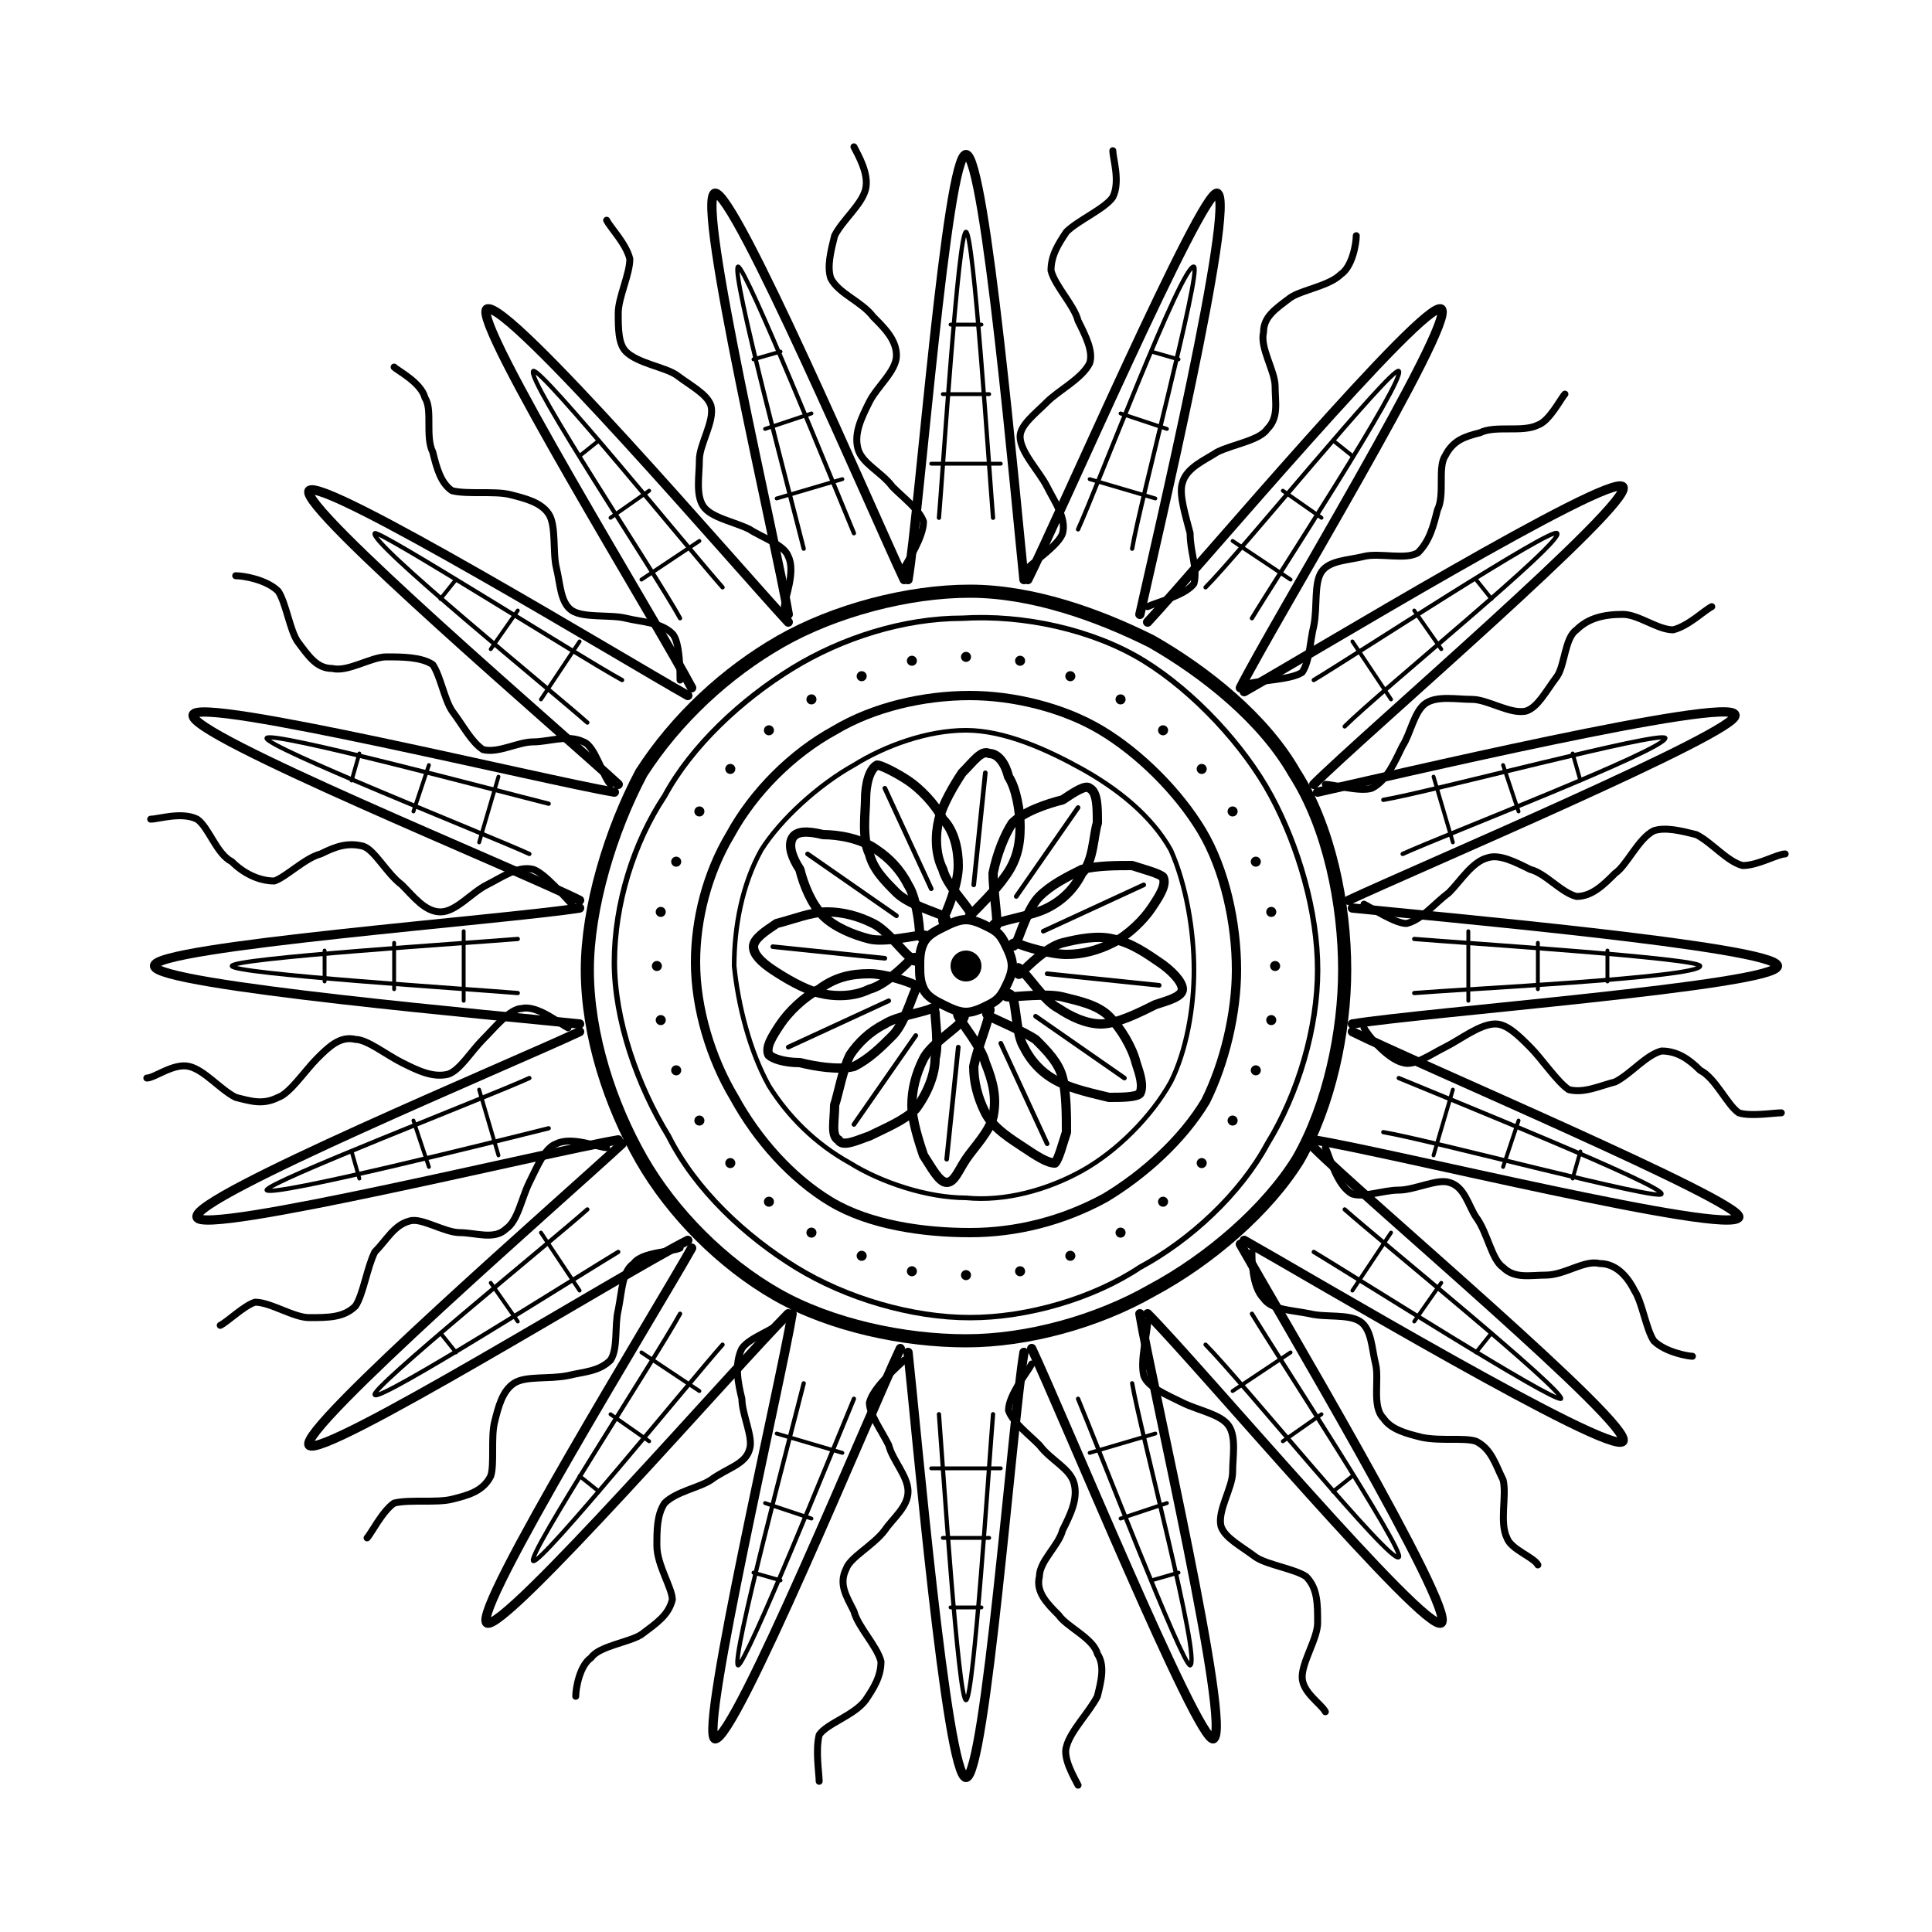
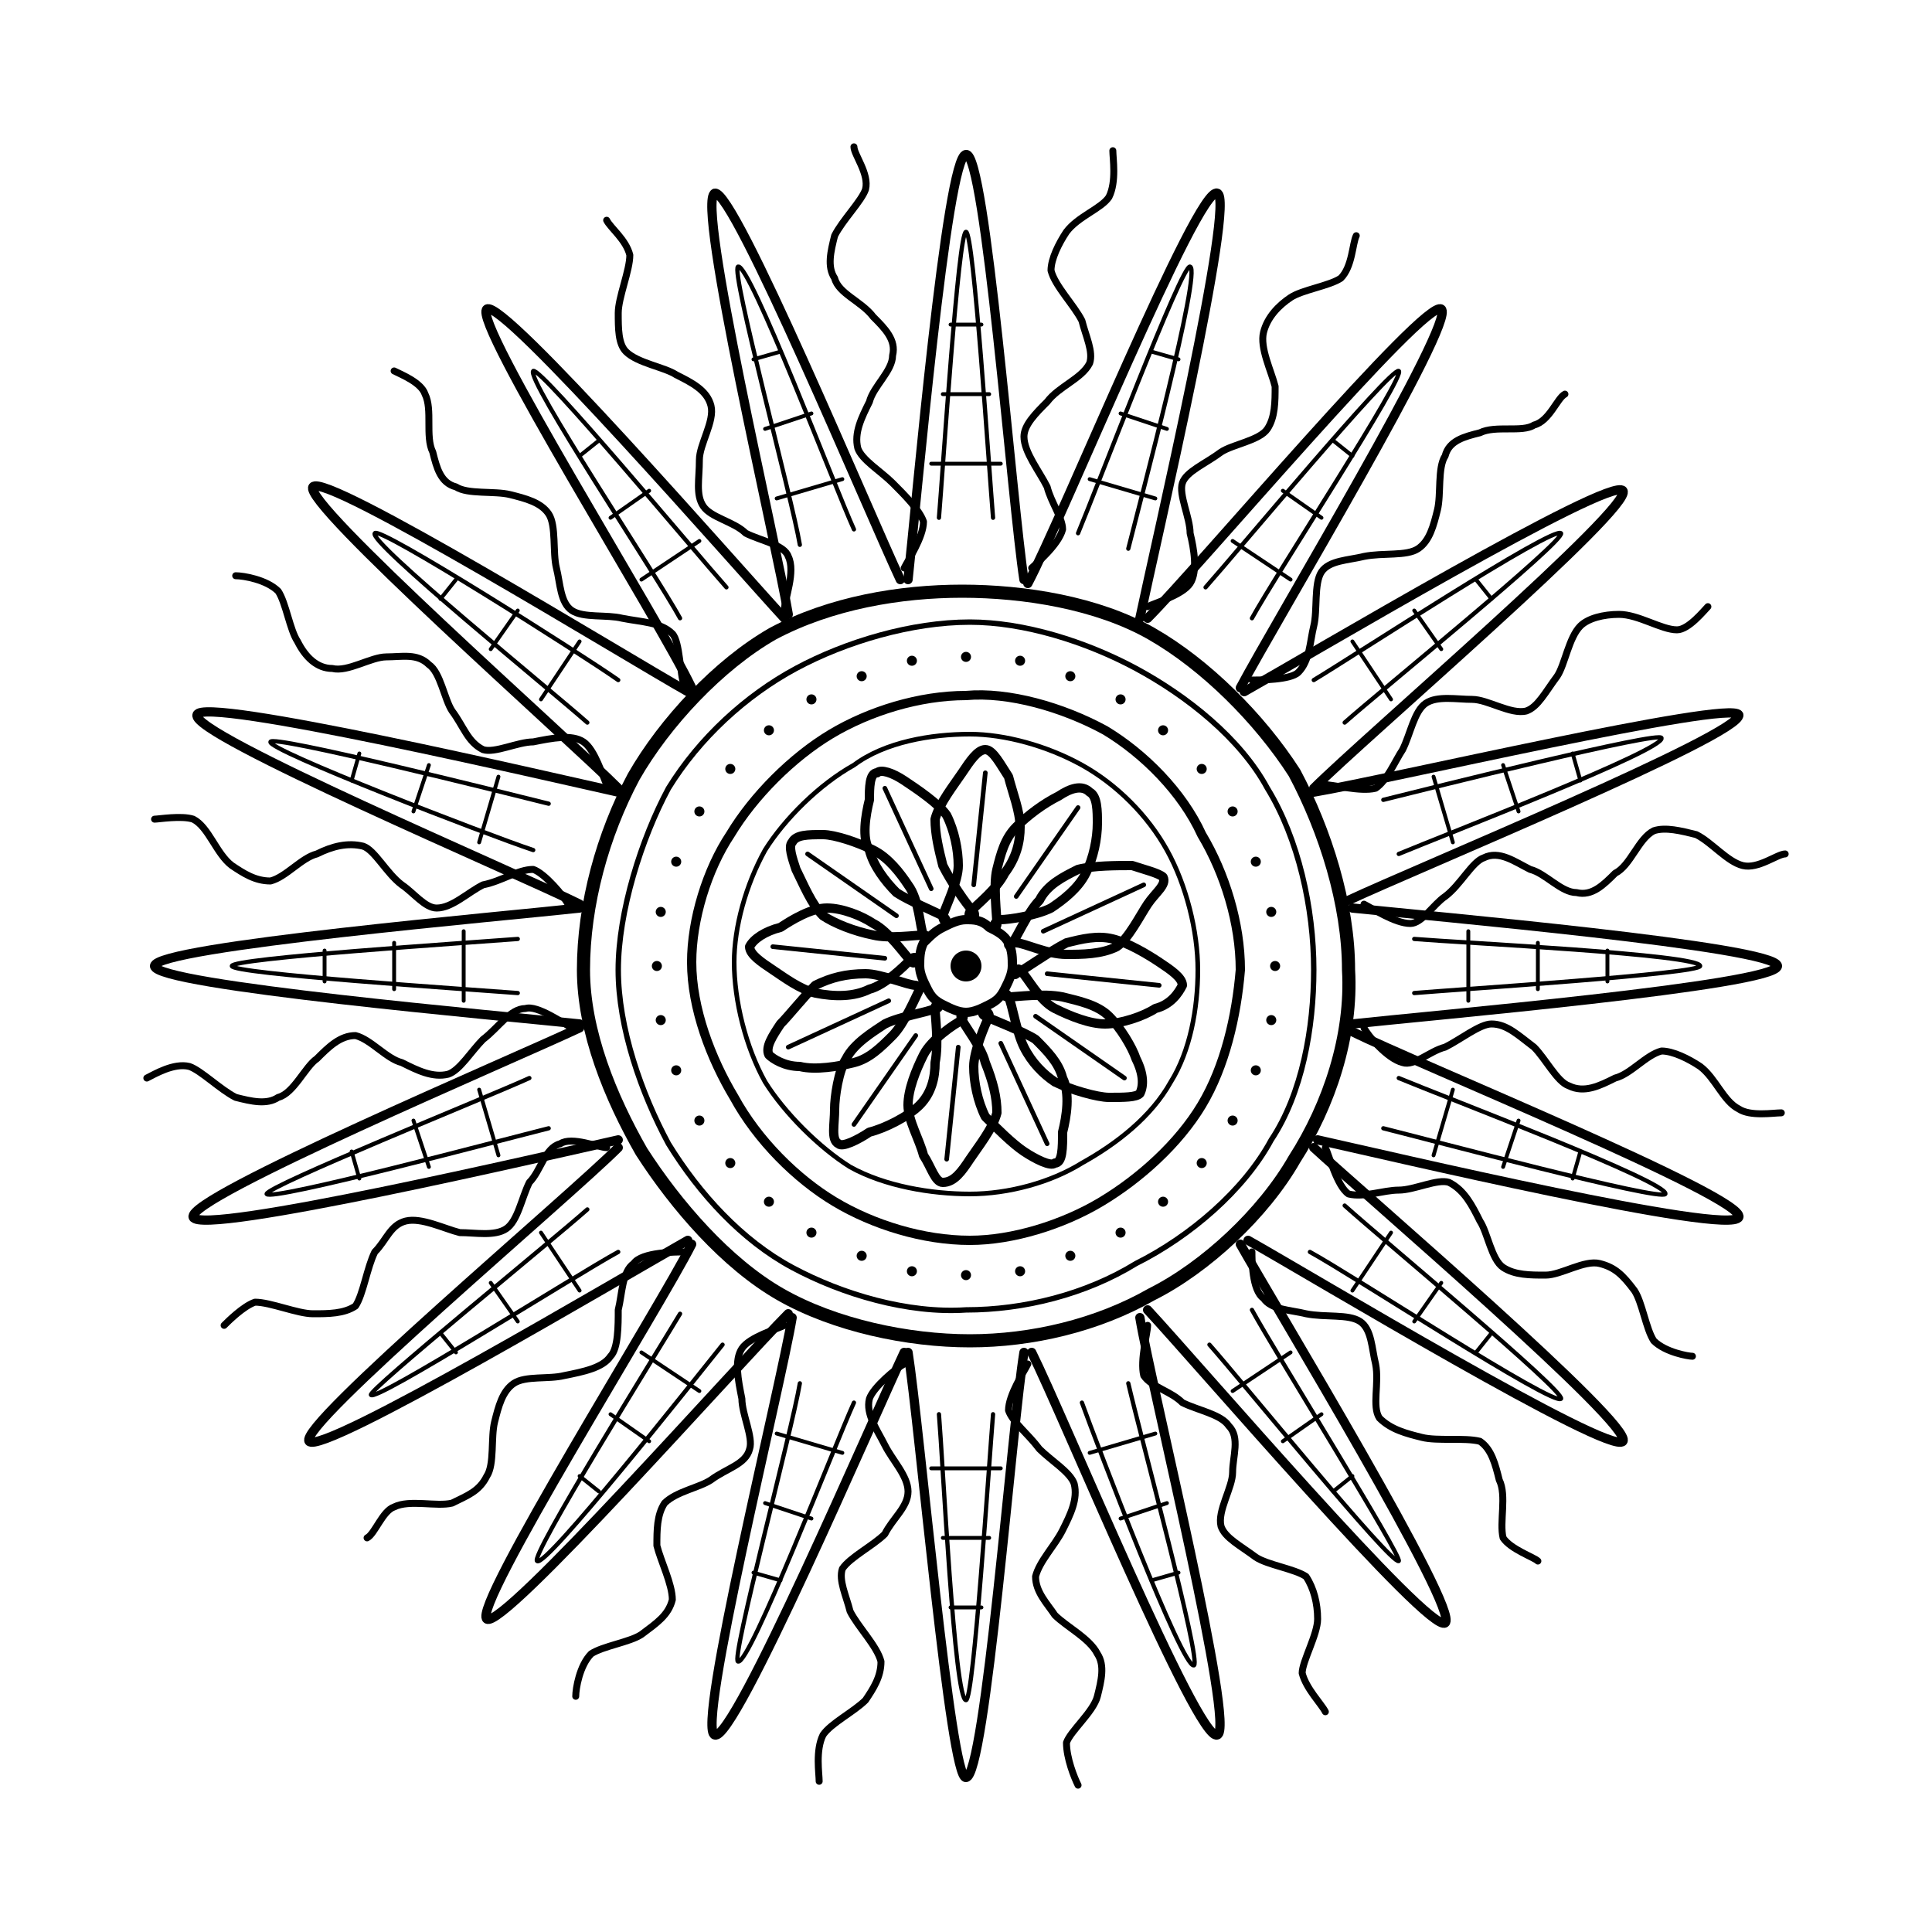
<svg xmlns="http://www.w3.org/2000/svg" viewBox="0 0 500 500" fill="none" stroke="currentColor" stroke-linecap="round" stroke-linejoin="round" aria-hidden="true" focusable="false">
-   <path d="M350 235C369 237 460 245 460 250C460 255 368 262 350 265" stroke-width="2.4" />
-   <path d="M366 243C378 244 440 248 440 250C440 253 378 256 366 257" stroke-width="1.1" />
+   <path d="M350 235C369 237 460 245 460 250C460 255 368 263 350 265" stroke-width="2.4" />
+   <path d="M366 243C378 244 440 247 440 250C440 252 378 256 366 257" stroke-width="1.1" />
  <line x1="380" y1="241" x2="380" y2="259" stroke-width="1" />
  <line x1="398" y1="244" x2="398" y2="256" stroke-width="1" />
  <line x1="416" y1="246" x2="416" y2="254" stroke-width="1" />
-   <path d="M353 266C354 268 359 274 363 275C366 276 370 273 374 271C378 269 383 265 387 265C390 265 393 268 396 271C399 274 403 280 406 282C410 283 414 281 418 280C422 278 426 273 430 272C434 272 437 274 440 277C444 279 447 286 450 288C453 289 459 288 461 288" stroke-width="1.8" />
-   <path d="M350 267C366 275 451 311 450 315C448 320 359 298 340 295" stroke-width="2.4" />
-   <path d="M362 279C374 284 431 307 430 309C430 311 370 295 358 293" stroke-width="1.1" />
+   <path d="M353 266C354 268 359 274 363 275C366 276 370 272 374 271C378 269 383 265 386 265C390 265 393 268 397 271C400 274 403 280 406 281C410 283 414 281 418 279C422 278 426 273 430 272C433 272 437 274 440 276C444 279 446 285 450 287C453 289 459 288 461 288" stroke-width="1.8" />
+   <path d="M350 267C366 275 452 310 450 315C448 320 359 299 341 295" stroke-width="2.4" />
+   <path d="M362 279C374 284 432 306 431 309C430 311 370 295 358 292" stroke-width="1.1" />
  <line x1="376" y1="282" x2="371" y2="299" stroke-width="1" />
  <line x1="393" y1="290" x2="389" y2="302" stroke-width="1" />
  <line x1="409" y1="298" x2="407" y2="305" stroke-width="1" />
-   <path d="M343 297C344 299 346 307 350 309C353 310 358 308 362 308C366 308 372 305 375 306C379 307 380 312 382 315C385 319 386 326 389 328C392 331 396 330 400 330C405 330 410 326 414 327C418 327 421 330 423 334C425 337 426 344 428 347C431 350 437 351 438 351" stroke-width="1.8" />
-   <path d="M340 297C353 310 423 369 420 373C417 377 338 330 322 321" stroke-width="2.4" />
-   <path d="M348 313C357 321 405 360 404 362C402 363 350 330 340 324" stroke-width="1.1" />
+   <path d="M343 297C344 299 346 307 349 309C353 310 358 308 362 308C366 308 372 305 375 306C379 308 381 312 383 316C385 319 386 326 389 328C392 330 396 330 400 330C404 330 410 326 414 327C418 328 420 330 423 334C425 337 426 344 428 347C431 350 437 351 438 351" stroke-width="1.8" />
+   <path d="M340 297C353 309 423 369 420 373C417 377 339 330 323 321" stroke-width="2.4" />
+   <path d="M348 312C358 321 405 360 404 362C402 364 350 330 339 324" stroke-width="1.1" />
  <line x1="360" y1="319" x2="350" y2="334" stroke-width="1" />
  <line x1="373" y1="332" x2="366" y2="342" stroke-width="1" />
  <line x1="386" y1="345" x2="382" y2="350" stroke-width="1" />
-   <path d="M324 324C324 326 324 333 327 336C329 339 334 339 339 340C343 341 349 340 352 342C355 344 355 349 356 353C357 357 355 364 358 367C360 370 364 371 368 372C373 373 379 372 382 373C386 375 387 379 389 383C390 387 388 394 390 398C391 401 397 403 398 405" stroke-width="1.8" />
-   <path d="M321 322C330 338 377 417 373 420C369 423 310 353 297 340" stroke-width="2.4" />
-   <path d="M324 340C330 350 364 402 362 403C360 405 321 357 312 348" stroke-width="1.1" />
+   <path d="M324 324C324 326 324 334 327 336C329 339 334 339 338 340C343 341 349 340 352 342C355 344 355 349 356 353C357 358 355 364 357 367C360 370 364 371 368 372C372 373 379 372 383 373C386 375 387 379 388 383C390 387 388 394 389 398C391 401 397 403 398 404" stroke-width="1.8" />
+   <path d="M321 322C330 338 378 417 374 420C370 423 310 353 297 339" stroke-width="2.4" />
+   <path d="M324 339C330 350 363 403 362 404C360 405 321 357 313 348" stroke-width="1.1" />
  <line x1="334" y1="350" x2="319" y2="360" stroke-width="1" />
  <line x1="342" y1="366" x2="332" y2="373" stroke-width="1" />
  <line x1="350" y1="382" x2="345" y2="386" stroke-width="1" />
-   <path d="M297 342C297 345 295 352 296 356C297 359 302 361 306 363C310 365 316 366 318 369C320 372 319 377 319 381C319 385 315 391 316 395C317 398 321 400 325 403C328 405 335 406 338 408C341 411 341 415 341 420C341 424 337 430 337 434C337 438 342 441 343 443" stroke-width="1.8" />
-   <path d="M295 340C298 358 319 448 314 450C310 451 275 366 267 349" stroke-width="2.4" />
-   <path d="M293 358C295 370 311 430 308 431C306 431 284 374 279 362" stroke-width="1.1" />
+   <path d="M297 343C297 345 295 352 296 356C298 359 303 360 306 363C310 365 316 366 318 369C321 372 319 377 319 381C319 385 315 391 316 395C317 398 321 400 325 403C328 405 335 406 338 408C340 411 341 415 341 419C341 423 337 430 337 433C338 437 342 441 343 443" stroke-width="1.8" />
+   <path d="M295 341C298 359 320 448 315 449C310 451 275 366 267 350" stroke-width="2.4" />
+   <path d="M292 358C295 371 311 430 309 431C306 432 284 374 280 363" stroke-width="1.1" />
  <line x1="299" y1="371" x2="282" y2="376" stroke-width="1" />
  <line x1="302" y1="389" x2="290" y2="393" stroke-width="1" />
  <line x1="305" y1="407" x2="298" y2="409" stroke-width="1" />
-   <path d="M267 353C266 355 261 361 261 365C262 368 266 371 269 374C272 378 277 380 278 384C279 388 277 392 275 396C274 400 269 404 269 408C268 412 271 415 274 418C276 421 283 424 284 428C286 431 285 435 284 439C282 443 277 448 276 452C275 455 278 460 279 462" stroke-width="1.8" />
-   <path d="M265 350C262 368 255 460 250 460C245 460 237 368 235 350" stroke-width="2.4" />
-   <path d="M257 366C256 378 252 440 250 440C248 440 244 379 243 366" stroke-width="1.1" />
+   <path d="M266 353C265 355 261 361 261 365C262 368 266 371 269 375C272 378 277 381 278 384C279 388 277 392 275 396C273 400 269 404 268 408C268 412 271 415 273 418C276 421 282 424 284 428C286 431 285 435 284 439C283 443 277 448 276 451C276 455 278 460 279 462" stroke-width="1.8" />
+   <path d="M265 350C262 368 255 460 250 460C246 461 238 369 235 350" stroke-width="2.4" />
+   <path d="M257 366C256 378 252 440 250 440C247 440 244 378 243 366" stroke-width="1.1" />
  <line x1="259" y1="380" x2="241" y2="380" stroke-width="1" />
  <line x1="256" y1="398" x2="244" y2="398" stroke-width="1" />
  <line x1="254" y1="416" x2="246" y2="416" stroke-width="1" />
-   <path d="M234 352C232 354 226 359 225 363C225 366 228 370 230 374C231 378 235 382 235 386C235 390 231 393 229 396C226 400 220 403 219 406C217 410 219 413 221 417C222 421 227 426 228 430C228 434 226 437 224 440C221 444 214 446 212 449C211 453 212 459 212 461" stroke-width="1.8" />
-   <path d="M233 349C225 366 190 451 185 450C181 448 202 358 205 340" stroke-width="2.4" />
-   <path d="M221 362C216 374 193 431 191 431C189 430 205 370 208 358" stroke-width="1.1" />
+   <path d="M234 353C232 354 226 359 225 362C224 366 227 370 229 374C231 378 235 382 235 386C235 390 231 393 229 397C226 400 220 403 218 406C217 409 219 413 220 417C222 421 227 426 228 430C228 434 226 437 224 440C221 443 215 446 213 449C211 453 212 459 212 461" stroke-width="1.8" />
+   <path d="M234 350C226 367 190 451 185 449C180 448 202 359 205 341" stroke-width="2.4" />
+   <path d="M221 363C216 374 194 431 191 430C189 430 205 370 207 358" stroke-width="1.1" />
  <line x1="218" y1="376" x2="201" y2="371" stroke-width="1" />
  <line x1="210" y1="393" x2="198" y2="389" stroke-width="1" />
  <line x1="202" y1="409" x2="195" y2="407" stroke-width="1" />
-   <path d="M202 342C201 344 194 346 192 349C190 353 191 358 192 362C192 366 195 372 194 375C193 379 188 380 184 383C181 385 175 386 172 389C170 392 170 396 170 400C170 405 174 411 174 414C173 418 170 420 166 423C163 425 155 426 153 429C150 431 149 437 149 439" stroke-width="1.8" />
-   <path d="M204 340C191 353 130 423 126 420C122 417 170 339 179 323" stroke-width="2.4" />
-   <path d="M187 348C179 357 140 405 138 404C136 403 170 351 176 340" stroke-width="1.1" />
+   <path d="M203 343C201 344 194 346 192 349C190 352 191 357 192 362C192 366 195 372 194 375C193 379 188 380 184 383C181 385 175 386 172 389C170 392 170 396 170 400C171 404 174 410 174 414C173 418 170 420 166 423C163 425 156 426 153 428C150 431 149 437 149 439" stroke-width="1.8" />
+   <path d="M204 340C191 353 130 422 126 419C122 416 171 338 179 322" stroke-width="2.4" />
+   <path d="M187 348C179 358 141 406 139 404C137 403 170 350 176 340" stroke-width="1.1" />
  <line x1="181" y1="360" x2="166" y2="350" stroke-width="1" />
  <line x1="168" y1="373" x2="158" y2="366" stroke-width="1" />
  <line x1="155" y1="386" x2="150" y2="382" stroke-width="1" />
-   <path d="M176 323C174 324 166 324 164 327C161 329 161 334 160 339C159 343 160 349 158 352C155 355 151 355 147 356C142 357 136 356 133 358C130 360 129 364 128 368C127 372 128 379 127 382C125 386 121 387 117 388C113 389 106 388 102 389C99 391 96 397 95 398" stroke-width="1.8" />
-   <path d="M178 321C162 329 83 378 80 374C77 370 147 309 161 296" stroke-width="2.4" />
-   <path d="M160 324C150 330 98 363 97 361C95 360 143 321 152 313" stroke-width="1.1" />
+   <path d="M177 324C175 324 166 324 164 327C161 329 161 335 160 339C160 343 160 349 158 351C156 354 151 355 146 356C142 357 136 356 133 358C130 360 129 364 128 368C127 372 128 379 126 382C124 386 121 387 117 389C113 390 106 388 102 390C99 391 97 397 95 398" stroke-width="1.8" />
+   <path d="M178 321C162 330 83 377 80 373C77 369 147 310 160 297" stroke-width="2.4" />
+   <path d="M160 324C149 330 97 363 96 361C95 360 143 321 152 313" stroke-width="1.1" />
  <line x1="150" y1="334" x2="140" y2="319" stroke-width="1" />
  <line x1="134" y1="342" x2="127" y2="332" stroke-width="1" />
  <line x1="118" y1="350" x2="114" y2="345" stroke-width="1" />
-   <path d="M157 297C155 297 148 294 144 296C141 297 139 302 137 306C135 310 134 316 131 318C128 321 123 319 119 319C115 319 109 315 106 316C102 317 100 321 97 324C95 328 94 335 92 338C89 341 85 341 80 341C76 341 70 337 66 337C63 338 59 342 57 343" stroke-width="1.8" />
-   <path d="M160 295C142 298 52 320 51 315C49 310 133 275 150 267" stroke-width="2.4" />
-   <path d="M142 292C130 295 70 310 69 308C69 306 126 284 137 279" stroke-width="1.1" />
+   <path d="M157 297C155 297 148 294 145 296C141 297 140 303 137 306C135 310 134 316 131 318C128 320 123 319 119 319C115 318 109 315 105 316C101 317 100 321 97 324C95 328 94 335 92 338C89 340 85 340 81 340C77 340 70 337 66 337C63 338 59 342 58 343" stroke-width="1.8" />
+   <path d="M160 295C142 299 52 320 50 315C48 310 133 274 150 266" stroke-width="2.4" />
+   <path d="M142 292C130 295 70 311 69 309C69 307 126 284 137 279" stroke-width="1.1" />
  <line x1="129" y1="299" x2="124" y2="282" stroke-width="1" />
  <line x1="111" y1="302" x2="107" y2="290" stroke-width="1" />
  <line x1="93" y1="305" x2="91" y2="298" stroke-width="1" />
-   <path d="M147 266C145 265 139 260 135 261C132 261 128 266 125 269C122 272 119 277 116 278C112 279 108 277 104 275C100 273 95 269 92 269C88 268 85 271 82 274C79 277 75 283 72 284C68 286 65 285 61 284C57 282 53 277 49 276C45 275 40 279 38 279" stroke-width="1.8" />
-   <path d="M150 265C131 263 40 255 40 250C39 245 131 238 150 235" stroke-width="2.4" />
-   <path d="M134 257C122 256 60 252 60 250C60 248 122 244 134 243" stroke-width="1.1" />
+   <path d="M148 266C146 265 139 260 136 261C132 261 129 266 125 269C122 272 119 277 116 278C112 279 108 277 104 275C100 274 96 269 92 268C88 268 85 271 82 274C79 276 76 283 72 284C69 286 65 285 61 284C57 282 52 277 49 276C45 275 40 278 38 279" stroke-width="1.8" />
+   <path d="M150 265C131 263 40 255 40 250C40 245 132 237 150 235" stroke-width="2.4" />
+   <path d="M134 257C121 256 60 252 60 250C60 248 121 244 134 243" stroke-width="1.1" />
  <line x1="120" y1="259" x2="120" y2="241" stroke-width="1" />
  <line x1="102" y1="256" x2="102" y2="244" stroke-width="1" />
  <line x1="84" y1="254" x2="84" y2="246" stroke-width="1" />
-   <path d="M148 234C146 232 141 226 138 225C134 224 130 227 126 229C122 231 118 236 114 236C110 236 107 232 104 229C100 226 97 220 94 219C90 218 87 219 83 221C79 222 74 227 71 228C67 228 63 226 60 223C56 221 54 214 51 212C47 210 41 212 39 212" stroke-width="1.8" />
-   <path d="M150 233C134 225 48 190 50 185C51 180 141 202 159 205" stroke-width="2.4" />
-   <path d="M137 221C126 216 68 193 69 191C70 189 130 205 142 208" stroke-width="1.1" />
+   <path d="M147 234C146 232 141 226 138 225C134 225 130 228 125 229C121 231 117 235 113 235C110 235 107 231 104 229C100 226 97 220 94 219C90 218 86 219 82 221C78 222 74 227 70 228C66 228 63 226 60 224C56 221 54 214 50 212C47 211 41 212 40 212" stroke-width="1.8" />
+   <path d="M150 234C134 226 49 190 51 185C52 180 142 201 160 205" stroke-width="2.4" />
+   <path d="M138 220C126 216 69 194 70 192C70 190 130 205 142 208" stroke-width="1.1" />
  <line x1="124" y1="218" x2="129" y2="201" stroke-width="1" />
  <line x1="107" y1="210" x2="111" y2="198" stroke-width="1" />
  <line x1="91" y1="202" x2="93" y2="195" stroke-width="1" />
-   <path d="M158 203C156 201 154 193 151 192C147 190 142 192 138 192C134 192 129 195 125 194C122 192 120 188 117 184C115 181 114 175 112 172C109 170 104 170 100 170C96 170 90 174 86 173C82 173 80 170 77 166C75 163 74 156 72 153C69 150 63 149 61 149" stroke-width="1.8" />
-   <path d="M160 203C147 191 77 131 80 127C83 123 162 171 178 180" stroke-width="2.4" />
-   <path d="M152 187C143 179 95 140 97 138C98 137 150 170 161 176" stroke-width="1.1" />
+   <path d="M157 203C156 201 154 194 151 192C148 190 143 191 138 192C134 192 128 195 125 194C121 192 120 188 117 184C115 181 114 174 111 172C108 169 104 170 100 170C96 170 90 174 86 173C82 173 79 170 77 166C75 163 74 156 72 153C69 150 63 149 61 149" stroke-width="1.8" />
+   <path d="M160 204C147 191 78 130 81 126C84 122 162 170 178 179" stroke-width="2.4" />
+   <path d="M152 187C143 179 95 140 97 138C98 136 150 169 160 176" stroke-width="1.1" />
  <line x1="140" y1="181" x2="150" y2="166" stroke-width="1" />
  <line x1="127" y1="168" x2="134" y2="158" stroke-width="1" />
  <line x1="114" y1="155" x2="118" y2="150" stroke-width="1" />
-   <path d="M176 176C176 174 176 166 174 164C171 161 166 161 162 160C158 159 151 160 148 158C145 156 145 151 144 147C143 143 144 136 142 133C140 130 136 129 132 128C128 127 121 128 117 127C114 125 113 121 112 117C110 113 112 106 110 103C109 99 103 96 102 95" stroke-width="1.8" />
-   <path d="M179 178C170 161 122 83 126 80C131 77 191 147 204 161" stroke-width="2.4" />
-   <path d="M176 160C170 149 136 98 138 96C140 95 179 143 187 152" stroke-width="1.1" />
+   <path d="M177 177C176 175 176 166 174 164C171 161 166 161 161 160C157 159 151 160 148 158C145 156 145 151 144 147C143 143 144 136 142 133C140 130 136 129 132 128C128 127 121 128 118 126C114 125 113 121 112 117C110 113 112 106 110 102C109 99 104 97 102 96" stroke-width="1.8" />
+   <path d="M179 178C171 161 122 83 126 80C130 77 191 147 203 160" stroke-width="2.4" />
+   <path d="M176 160C170 149 136 98 138 96C140 95 180 143 188 152" stroke-width="1.1" />
  <line x1="166" y1="150" x2="181" y2="140" stroke-width="1" />
  <line x1="158" y1="134" x2="168" y2="127" stroke-width="1" />
  <line x1="150" y1="118" x2="155" y2="114" stroke-width="1" />
-   <path d="M203 157C203 155 206 148 204 144C203 141 197 139 194 137C190 135 184 134 182 131C180 128 181 123 181 119C181 115 185 109 184 105C183 102 179 100 175 97C172 95 165 94 162 91C160 89 160 85 160 81C160 77 163 71 163 67C162 63 158 59 157 57" stroke-width="1.8" />
-   <path d="M204 159C201 141 180 52 185 50C190 49 226 133 234 150" stroke-width="2.4" />
-   <path d="M208 142C205 130 189 70 191 69C193 69 216 126 221 138" stroke-width="1.1" />
+   <path d="M203 158C203 155 206 148 204 144C203 141 197 140 193 138C190 135 184 134 182 131C180 128 181 124 181 119C181 115 185 109 184 105C183 101 179 99 175 97C172 95 165 94 162 91C160 89 160 85 160 81C160 77 163 70 163 66C162 62 158 59 157 57" stroke-width="1.8" />
+   <path d="M204 159C201 141 180 52 185 50C190 49 225 133 233 150" stroke-width="2.4" />
+   <path d="M207 141C205 129 189 70 191 69C194 68 216 126 221 137" stroke-width="1.1" />
  <line x1="201" y1="129" x2="218" y2="124" stroke-width="1" />
  <line x1="198" y1="111" x2="210" y2="107" stroke-width="1" />
  <line x1="195" y1="93" x2="202" y2="91" stroke-width="1" />
-   <path d="M234 147C235 145 239 139 239 135C238 132 234 129 231 126C228 122 223 120 222 116C221 112 223 108 225 104C227 100 232 96 232 92C232 88 229 85 226 82C223 78 217 76 215 72C214 69 215 65 216 61C218 57 223 53 224 49C225 45 222 40 221 38" stroke-width="1.8" />
-   <path d="M235 150C238 132 245 40 250 40C255 40 263 131 265 150" stroke-width="2.4" />
+   <path d="M234 147C235 145 239 139 239 135C238 132 234 128 231 125C228 122 223 119 222 116C221 112 223 108 225 104C226 100 231 96 231 92C232 88 229 85 226 82C223 78 217 76 216 72C214 69 215 65 216 61C218 57 223 52 224 49C225 45 221 40 221 38" stroke-width="1.8" />
+   <path d="M235 150C237 132 245 40 250 40C255 39 262 131 265 150" stroke-width="2.4" />
  <path d="M243 134C244 122 248 60 250 60C252 60 256 122 257 134" stroke-width="1.1" />
  <line x1="241" y1="120" x2="259" y2="120" stroke-width="1" />
  <line x1="244" y1="102" x2="256" y2="102" stroke-width="1" />
  <line x1="246" y1="84" x2="254" y2="84" stroke-width="1" />
-   <path d="M266 147C268 145 274 141 275 138C276 134 273 130 271 126C269 122 264 117 264 113C264 110 268 107 271 104C274 101 280 98 282 94C283 91 281 87 279 83C278 79 273 74 272 70C272 66 274 63 276 60C279 57 286 54 288 51C290 47 288 41 288 39" stroke-width="1.8" />
-   <path d="M266 150C274 134 311 49 315 50C320 52 299 141 295 159" stroke-width="2.4" />
-   <path d="M279 137C284 126 306 68 309 69C311 70 295 130 293 142" stroke-width="1.1" />
+   <path d="M267 147C268 146 274 141 275 137C275 134 272 130 271 126C269 122 265 117 265 113C265 110 268 107 271 104C274 100 280 98 282 94C283 91 281 87 280 83C278 79 273 74 272 70C272 67 274 63 276 60C279 56 285 54 287 51C289 47 288 41 288 39" stroke-width="1.8" />
+   <path d="M266 151C275 134 310 48 315 50C320 51 299 141 295 160" stroke-width="2.4" />
+   <path d="M279 138C284 126 306 68 308 69C311 70 295 130 292 142" stroke-width="1.1" />
  <line x1="282" y1="124" x2="299" y2="129" stroke-width="1" />
  <line x1="290" y1="107" x2="302" y2="111" stroke-width="1" />
  <line x1="298" y1="91" x2="305" y2="93" stroke-width="1" />
-   <path d="M297 157C299 156 307 154 309 151C310 147 308 143 308 138C307 134 305 128 306 125C307 121 312 119 315 117C319 115 326 114 328 111C331 108 330 104 330 100C330 96 326 90 327 86C327 82 330 80 334 77C337 75 344 74 347 71C350 69 351 63 351 61" stroke-width="1.8" />
-   <path d="M297 161C310 147 369 77 373 80C377 83 329 162 321 178" stroke-width="2.4" />
-   <path d="M312 152C321 143 360 95 362 96C364 98 330 150 324 160" stroke-width="1.1" />
+   <path d="M297 157C299 156 306 154 308 151C310 148 309 142 308 138C308 134 305 128 306 125C307 122 312 120 316 117C319 115 326 114 328 111C330 108 330 104 330 100C329 96 326 90 327 86C328 82 331 79 334 77C337 75 344 74 347 72C350 69 350 63 351 61" stroke-width="1.8" />
+   <path d="M297 160C310 147 369 77 373 80C377 83 330 161 321 178" stroke-width="2.4" />
+   <path d="M312 152C320 143 360 95 362 96C364 97 330 149 324 160" stroke-width="1.1" />
  <line x1="319" y1="140" x2="334" y2="150" stroke-width="1" />
  <line x1="332" y1="127" x2="342" y2="134" stroke-width="1" />
  <line x1="345" y1="114" x2="350" y2="118" stroke-width="1" />
-   <path d="M323 177C326 176 334 176 337 174C339 171 339 166 340 162C341 157 340 151 342 148C344 145 349 145 353 144C357 143 364 145 367 143C370 140 371 136 372 132C374 128 372 121 374 118C376 114 379 113 383 112C387 110 394 112 398 110C401 109 404 103 405 102" stroke-width="1.8" />
-   <path d="M322 179C338 170 417 122 420 126C423 130 353 190 340 203" stroke-width="2.4" />
-   <path d="M340 176C350 170 402 136 403 138C405 140 357 179 348 188" stroke-width="1.1" />
+   <path d="M324 176C326 176 334 176 336 174C339 171 339 166 340 162C341 158 340 151 342 148C344 145 349 145 353 144C358 143 364 144 367 142C370 140 371 136 372 132C373 128 372 121 374 118C375 114 379 113 383 112C387 110 394 112 397 110C401 109 403 103 405 102" stroke-width="1.8" />
+   <path d="M322 179C338 170 417 123 420 127C423 131 353 191 340 204" stroke-width="2.4" />
+   <path d="M340 176C350 170 402 136 404 138C405 140 357 179 348 187" stroke-width="1.1" />
  <line x1="350" y1="166" x2="360" y2="181" stroke-width="1" />
  <line x1="366" y1="158" x2="373" y2="168" stroke-width="1" />
  <line x1="382" y1="150" x2="386" y2="155" stroke-width="1" />
-   <path d="M343 203C345 203 352 205 355 204C359 202 361 197 363 193C365 190 366 184 369 182C372 180 377 181 381 181C385 181 391 185 395 184C398 183 400 179 403 175C405 172 405 165 408 163C411 160 415 159 420 159C424 159 429 163 433 163C437 162 441 158 443 157" stroke-width="1.8" />
-   <path d="M341 205C359 201 448 180 449 185C451 189 366 225 349 233" stroke-width="2.4" />
-   <path d="M358 207C370 205 430 189 431 191C431 194 374 216 363 221" stroke-width="1.1" />
+   <path d="M342 203C345 203 352 205 356 204C359 202 361 197 363 194C365 190 366 184 369 182C372 180 377 181 381 181C385 181 391 185 395 184C398 183 400 179 403 175C405 172 406 165 409 162C411 160 415 159 419 159C424 159 430 163 434 163C437 163 441 158 442 157" stroke-width="1.8" />
+   <path d="M340 205C358 202 448 181 450 185C451 190 366 225 349 233" stroke-width="2.4" />
+   <path d="M358 207C370 204 430 189 430 191C431 194 374 216 362 221" stroke-width="1.1" />
  <line x1="371" y1="201" x2="376" y2="218" stroke-width="1" />
  <line x1="389" y1="198" x2="393" y2="210" stroke-width="1" />
  <line x1="407" y1="195" x2="409" y2="202" stroke-width="1" />
-   <path d="M353 234C355 235 361 239 364 239C368 238 371 234 375 231C378 228 381 223 385 222C388 221 392 223 396 225C400 226 404 231 408 232C412 232 415 229 418 226C421 224 424 217 428 215C431 214 435 215 439 216C443 218 447 223 451 224C455 224 460 221 462 221" stroke-width="1.8" />
-   <path d="M348 251C348 267 344 286 336 300C328 313 313 326 298 334C284 342 266 347 250 347C234 347 215 343 201 335C187 327 174 314 166 300C158 286 152 268 152 251C152 235 158 215 166 200C175 186 188 174 202 166C216 158 235 153 251 153C267 153 284 159 298 166C312 174 327 186 335 200C344 214 348 234 348 251Z" stroke-width="3.4" />
-   <path d="M341 251C341 266 336 283 328 296C321 309 308 321 295 328C283 336 266 341 251 341C236 341 219 336 206 328C193 320 180 308 173 294C165 281 159 264 159 249C159 234 164 218 172 206C179 193 192 181 205 173C218 165 234 160 249 160C265 159 283 163 296 171C309 179 322 193 329 206C336 219 341 236 341 251Z" stroke-width="1.4" />
-   <path d="M320 251C320 262 317 275 312 285C306 295 296 304 286 310C275 316 263 319 251 319C239 319 225 317 215 311C205 305 196 295 190 284C184 274 180 261 180 249C180 238 183 226 189 216C195 205 205 195 216 189C226 183 239 180 251 180C262 180 275 183 285 189C295 195 305 205 311 215C317 225 320 239 320 251Z" stroke-width="2.4" />
-   <path d="M309 251C309 261 307 272 303 280C298 289 289 298 280 303C271 308 260 311 250 310C240 310 228 306 220 301C211 296 204 289 199 281C194 272 191 260 190 250C190 240 192 229 197 220C202 212 212 203 221 198C229 193 240 189 250 189C260 189 271 194 280 199C289 204 298 211 303 220C307 229 309 241 309 251Z" stroke-width="1.2" />
+   <path d="M353 234C355 235 361 239 365 239C368 239 371 234 374 232C378 229 381 223 384 222C388 220 392 223 396 225C400 226 404 231 408 231C412 232 415 229 418 226C422 224 424 217 428 215C431 214 435 215 439 216C443 218 447 223 451 224C455 225 460 221 462 221" stroke-width="1.8" />
+   <path d="M349 251C350 268 344 286 335 300C327 314 312 328 298 335C284 343 267 347 251 347C235 347 216 343 202 335C188 327 175 312 166 298C158 284 151 267 151 251C151 234 156 216 164 201C172 187 186 172 200 164C215 156 233 153 249 153C265 153 284 156 298 164C312 172 326 186 335 200C343 215 349 234 349 251Z" stroke-width="3.4" />
+   <path d="M340 251C340 266 337 283 329 295C322 308 308 320 294 327C281 335 265 339 250 339C235 340 218 335 205 328C192 321 181 309 173 296C166 283 160 266 160 251C160 236 166 217 173 204C181 191 193 180 206 173C219 166 236 161 251 161C265 161 281 166 294 173C307 180 321 191 328 204C336 217 340 235 340 251Z" stroke-width="1.4" />
+   <path d="M321 251C320 263 317 276 311 286C305 296 295 305 285 311C275 317 262 321 251 321C239 321 226 317 216 311C206 305 196 295 190 284C184 274 179 261 179 249C179 238 183 225 189 216C195 206 205 196 215 190C225 184 238 180 250 180C261 179 275 183 286 189C296 195 306 205 311 216C317 226 321 239 321 251Z" stroke-width="2.4" />
+   <path d="M310 251C310 261 308 272 303 280C298 289 289 296 280 301C272 306 261 309 251 309C241 309 229 307 220 302C212 297 203 288 198 280C193 271 190 259 190 249C190 240 193 229 198 220C203 212 212 203 221 198C229 192 241 190 251 190C260 190 271 193 280 198C289 203 297 211 302 220C307 229 310 241 310 251Z" stroke-width="1.2" />
  <path d="M330 250h0M329 264h0M325 277h0M319 290h0M311 301h0M301 311h0M290 319h0M277 325h0M264 329h0M250 330h0M236 329h0M223 325h0M210 319h0M199 311h0M189 301h0M181 290h0M175 277h0M171 264h0M170 250h0M171 236h0M175 223h0M181 210h0M189 199h0M199 189h0M210 181h0M223 175h0M236 171h0M250 170h0M264 171h0M277 175h0M290 181h0M301 189h0M311 199h0M319 210h0M325 223h0M329 236h0" stroke-width="2.6" />
-   <path d="M264 252C266 250 271 245 275 244C279 243 284 242 288 243C293 244 297 247 300 249C303 251 306 254 306 256C306 258 302 259 299 260C295 262 289 265 285 265C281 265 277 263 274 261C270 259 266 252 264 251C263 249 263 253 264 252Z" stroke-width="2.4" />
+   <path d="M263 252C265 251 272 246 276 244C280 243 284 242 288 243C292 244 297 247 300 249C303 251 306 253 306 255C305 257 303 260 299 261C296 263 290 265 286 265C282 265 277 263 273 261C269 259 266 253 264 251C263 250 262 253 263 252Z" stroke-width="2.4" />
  <line x1="271" y1="252" x2="300" y2="255" stroke-width="1.2" />
-   <path d="M261 258C263 258 271 257 275 258C279 259 284 260 287 263C290 266 293 271 294 275C295 278 296 281 295 283C294 284 290 284 287 284C283 283 278 282 274 280C270 278 267 275 265 271C263 268 263 260 262 258C261 256 259 258 261 258Z" stroke-width="2.4" />
+   <path d="M261 258C263 258 270 257 275 258C279 259 284 260 287 263C290 266 293 271 294 274C296 278 296 281 295 283C294 284 291 284 287 284C284 284 277 282 273 280C270 278 267 275 265 271C263 267 262 260 261 258C260 256 259 258 261 258Z" stroke-width="2.4" />
  <line x1="268" y1="263" x2="291" y2="279" stroke-width="1.2" />
-   <path d="M256 263C258 264 265 267 268 269C271 272 274 275 275 279C276 283 276 289 276 293C275 296 274 300 273 301C271 301 268 299 265 297C262 295 257 292 255 288C253 284 252 280 252 276C253 271 256 264 256 262C257 260 254 262 256 263Z" stroke-width="2.4" />
+   <path d="M255 263C257 264 265 267 268 269C271 272 274 275 275 279C277 283 276 289 275 293C275 297 275 301 273 301C272 302 268 300 265 298C262 296 258 292 255 289C253 285 252 280 252 276C252 272 255 265 256 263C256 261 253 262 255 263Z" stroke-width="2.4" />
  <line x1="259" y1="270" x2="271" y2="296" stroke-width="1.2" />
-   <path d="M248 263C249 265 254 271 255 275C257 280 258 284 257 289C256 293 252 297 250 300C248 303 247 306 245 306C243 306 241 302 239 299C238 296 236 290 236 286C236 282 237 278 239 274C241 270 248 266 249 264C251 262 247 261 248 263Z" stroke-width="2.4" />
+   <path d="M249 264C250 266 254 271 255 275C257 280 258 284 258 288C257 292 253 297 251 300C249 303 247 306 244 306C242 306 241 302 239 299C238 295 235 290 235 286C235 282 237 277 239 273C241 269 247 265 249 264C250 262 248 262 249 264Z" stroke-width="2.4" />
  <line x1="248" y1="271" x2="245" y2="300" stroke-width="1.2" />
-   <path d="M242 262C242 264 243 270 242 274C242 278 240 283 237 287C234 290 229 292 225 294C222 295 218 297 217 295C215 294 216 290 216 286C217 283 218 277 220 273C222 270 225 267 229 265C232 263 239 262 241 261C243 261 241 260 242 262Z" stroke-width="2.4" />
+   <path d="M242 261C242 263 243 270 242 275C242 279 241 283 238 286C235 289 229 292 225 293C222 295 218 297 217 296C215 295 216 291 216 287C216 284 217 277 219 274C221 270 226 267 229 265C233 263 240 262 242 261C244 261 242 259 242 261Z" stroke-width="2.4" />
  <line x1="237" y1="268" x2="221" y2="291" stroke-width="1.2" />
-   <path d="M237 256C236 258 234 265 231 268C228 271 225 274 221 276C217 277 211 276 207 275C203 275 200 274 199 273C198 271 200 268 202 265C204 262 208 258 212 256C216 253 220 252 225 252C229 252 235 254 237 255C239 256 238 254 237 256Z" stroke-width="2.4" />
+   <path d="M238 256C237 258 234 265 231 268C228 271 225 274 221 275C217 276 211 277 207 276C203 276 200 274 199 273C198 271 200 268 202 265C204 263 208 258 211 255C215 253 219 252 224 252C228 252 235 255 237 255C240 256 239 254 238 256Z" stroke-width="2.4" />
  <line x1="230" y1="259" x2="204" y2="271" stroke-width="1.2" />
-   <path d="M236 248C234 250 229 255 225 256C221 258 216 258 212 257C208 256 203 253 200 251C197 249 195 247 195 245C195 243 198 241 201 239C205 238 210 236 214 236C218 236 222 237 226 239C230 241 234 247 236 248C237 250 238 247 236 248Z" stroke-width="2.4" />
+   <path d="M236 248C234 250 229 255 225 256C221 258 216 258 211 257C207 256 203 253 200 251C197 249 194 247 194 245C195 243 198 241 202 240C205 238 210 235 214 235C218 235 223 237 226 239C230 241 234 247 236 249C237 250 238 247 236 248Z" stroke-width="2.4" />
  <line x1="229" y1="248" x2="200" y2="245" stroke-width="1.2" />
-   <path d="M239 242C237 242 229 244 225 243C221 242 216 240 213 237C210 234 208 229 207 225C205 222 204 219 205 217C206 215 209 215 213 216C217 216 223 217 227 220C230 222 233 225 235 229C237 232 238 239 238 242C239 244 241 242 239 242Z" stroke-width="2.4" />
+   <path d="M239 242C237 242 230 243 226 242C221 241 216 239 213 237C210 234 208 229 206 225C205 222 204 219 205 218C206 216 209 216 213 216C216 216 222 218 226 220C230 222 233 226 235 229C238 233 238 240 239 242C239 244 241 242 239 242Z" stroke-width="2.4" />
  <line x1="232" y1="237" x2="209" y2="221" stroke-width="1.2" />
-   <path d="M244 237C242 236 235 234 232 231C229 228 226 225 225 221C223 217 224 210 224 207C224 203 225 199 227 198C228 198 232 200 235 202C238 204 242 208 244 212C247 215 248 220 248 224C248 229 245 236 244 238C244 240 246 238 244 237Z" stroke-width="2.4" />
+   <path d="M244 237C242 236 235 233 232 231C229 228 226 224 225 220C223 217 224 211 225 207C225 204 225 200 227 200C228 199 231 200 234 202C237 204 243 208 245 211C247 215 248 220 248 224C248 228 245 234 244 237C244 239 246 239 244 237Z" stroke-width="2.4" />
  <line x1="241" y1="230" x2="229" y2="204" stroke-width="1.2" />
-   <path d="M251 236C250 234 245 229 244 225C242 221 242 216 243 212C244 208 247 203 249 200C252 197 254 194 256 195C258 195 260 197 261 201C263 204 264 210 264 214C264 219 263 223 260 227C258 230 253 235 251 237C250 238 252 238 251 236Z" stroke-width="2.4" />
+   <path d="M252 236C250 234 246 228 244 224C243 220 242 216 242 212C243 208 247 203 249 200C251 197 253 194 255 194C257 194 259 198 261 201C262 205 264 210 264 214C264 218 263 222 260 226C258 230 253 234 251 236C250 238 253 238 252 236Z" stroke-width="2.4" />
  <line x1="252" y1="229" x2="255" y2="200" stroke-width="1.2" />
-   <path d="M258 239C258 236 257 230 257 226C258 221 260 216 262 213C265 210 271 208 275 207C278 205 281 203 282 204C284 205 284 209 284 213C283 216 283 223 280 226C278 230 275 233 271 235C267 237 260 238 258 239C256 239 258 241 258 239Z" stroke-width="2.4" />
+   <path d="M258 239C258 237 257 229 258 225C259 221 260 217 263 214C266 211 270 208 274 206C277 204 280 203 282 205C284 206 284 210 284 213C284 217 283 222 281 226C279 230 275 233 272 235C268 237 261 238 259 238C256 239 258 241 258 239Z" stroke-width="2.4" />
  <line x1="263" y1="232" x2="279" y2="209" stroke-width="1.2" />
-   <path d="M263 244C264 242 266 235 269 232C272 229 276 227 280 225C284 224 289 224 293 224C296 225 300 226 301 227C302 229 300 232 298 235C296 238 292 242 288 244C284 246 280 247 276 247C272 247 265 245 263 244C261 244 262 246 263 244Z" stroke-width="2.4" />
+   <path d="M262 244C263 243 266 236 269 233C271 229 275 227 279 225C283 224 289 224 293 224C296 225 300 226 301 227C302 229 299 231 297 234C295 237 292 243 289 245C285 247 280 247 276 247C271 247 265 244 263 244C260 243 261 246 262 244Z" stroke-width="2.4" />
  <line x1="270" y1="241" x2="296" y2="229" stroke-width="1.2" />
-   <path d="M262 250C262 252 261 254 260 256C259 258 258 259 256 260C254 261 252 262 250 262C248 262 246 261 244 260C242 259 240 258 239 256C238 254 238 252 238 250C238 248 238 246 239 244C240 242 242 241 244 240C246 239 248 238 250 238C252 238 254 239 256 240C258 241 259 242 260 244C261 246 262 248 262 250Z" stroke-width="2.4" />
+   <path d="M262 250C262 252 261 254 260 256C259 258 258 259 256 260C254 261 252 262 250 262C248 262 246 261 244 260C242 259 241 258 240 256C239 254 238 252 238 250C238 248 238 246 239 244C241 242 242 241 244 240C246 239 248 238 250 238C252 238 254 238 256 240C258 241 260 242 261 244C262 246 262 248 262 250Z" stroke-width="2.4" />
  <path d="M250 250h0" stroke-width="8" />
</svg>
